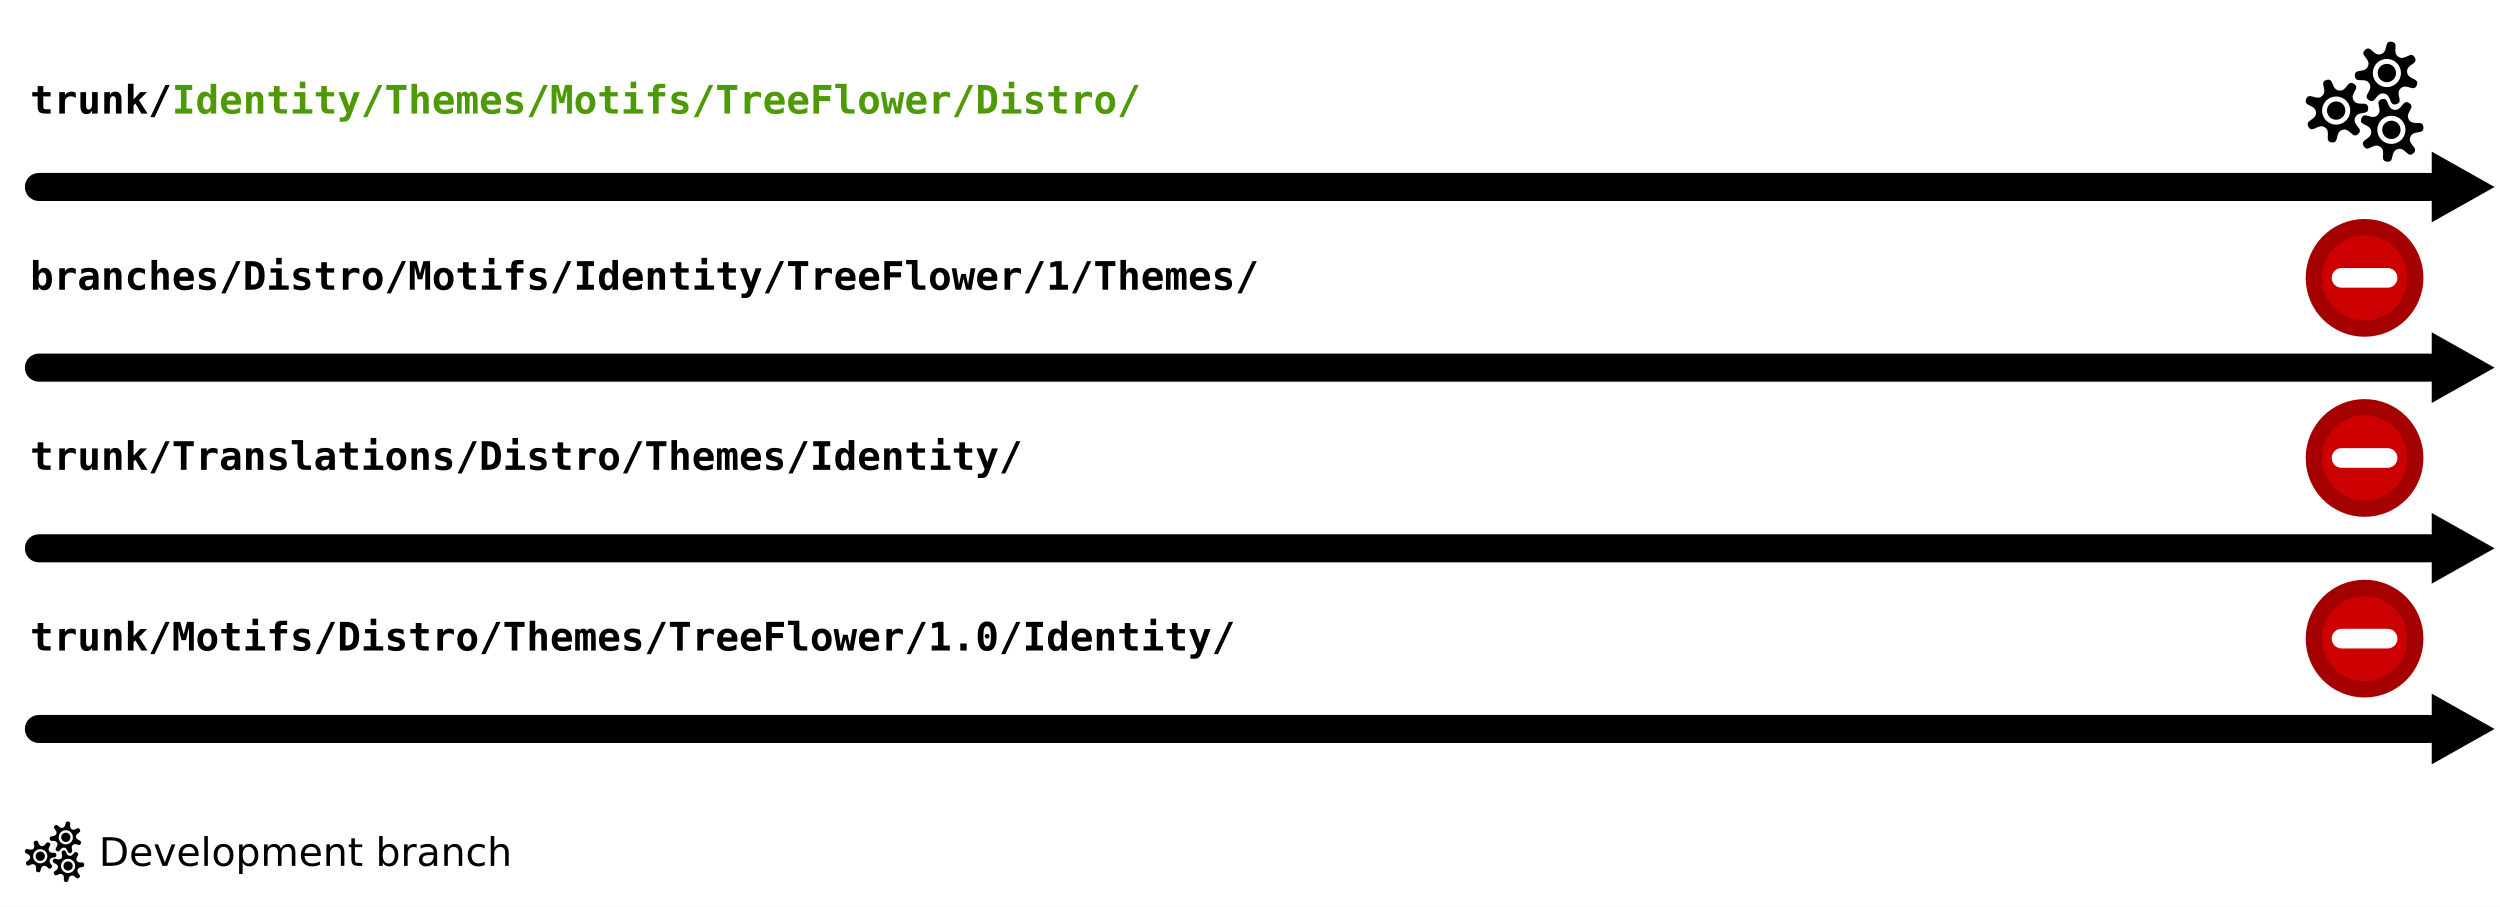
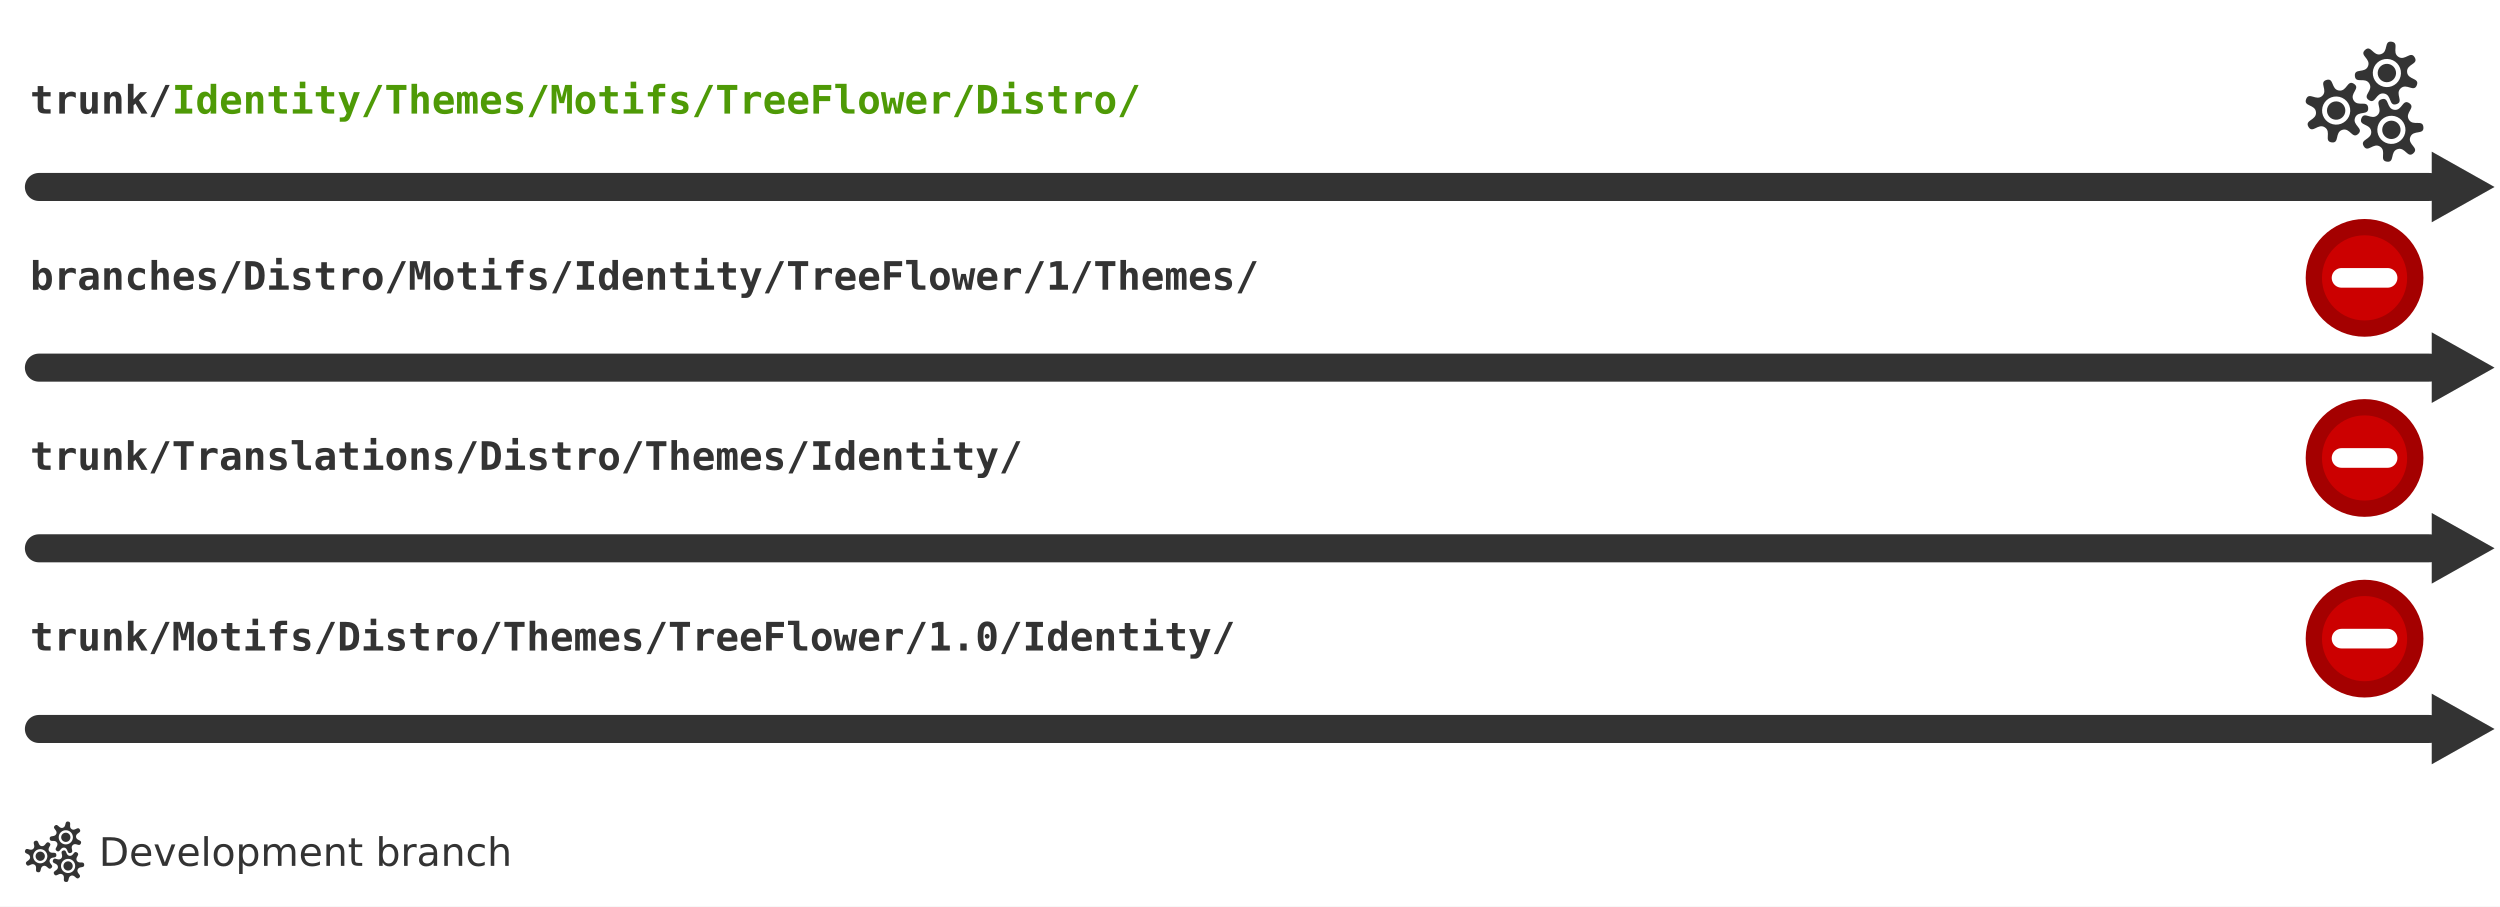
<svg xmlns="http://www.w3.org/2000/svg" xmlns:xlink="http://www.w3.org/1999/xlink" width="636.912" height="230.953" id="svg2" version="1.0">
-   <defs id="defs4">
-     <linearGradient id="linearGradient5097">
-       <stop style="stop-color:#ffffff;stop-opacity:1;" offset="0" id="stop5099" />
-       <stop style="stop-color:#ffffff;stop-opacity:0;" offset="1" id="stop5101" />
-     </linearGradient>
-     <radialGradient xlink:href="#linearGradient5097" id="radialGradient5113" cx="80.359" cy="613.362" fx="80.359" fy="613.362" r="324.67" gradientTransform="matrix(1.044002,0,0,0.4543958,10.79415,328.391)" gradientUnits="userSpaceOnUse" />
-   </defs>
+   <defs id="defs4" />
  <g id="layer1" transform="translate(228.3513,-483.8732)">
    <rect style="opacity:1;fill:#ffffff;fill-opacity:1;stroke:none;stroke-width:1.379;stroke-linecap:round;stroke-linejoin:round;stroke-miterlimit:4;stroke-dasharray:none;stroke-dashoffset:0;stroke-opacity:1" id="CENTOSARTWORK" width="636.912" height="230.953" x="-228.351" y="483.873" />
    <g id="g3391" transform="matrix(1.99486,0,0,1.99486,-288.3265,-572.973)">
-       <rect ry="0.88" rx="0.88" y="454.811" x="31.32" height="7.57" width="12.248" id="rect3379" style="opacity:1;fill:#000000;fill-opacity:1;stroke:none;stroke-width:30;stroke-linecap:round;stroke-linejoin:miter;stroke-miterlimit:4;stroke-dasharray:none;stroke-dashoffset:0;stroke-opacity:1" />
-       <path transform="matrix(0.1268335,0,0,0.1268335,32.29058,396.4382)" d="M 71.701,464.413 A 31.07,31.07 0 1 1 9.56,464.413 A 31.07,31.07 0 1 1 71.701,464.413 z" id="path3381" style="opacity:1;fill:none;fill-opacity:1;stroke:#000000;stroke-width:14.03;stroke-linecap:round;stroke-linejoin:miter;stroke-miterlimit:4;stroke-dasharray:none;stroke-dashoffset:0;stroke-opacity:1" />
+       <rect ry="0.88" rx="0.88" y="454.811" x="31.32" height="7.57" width="12.248" id="rect3379" style="opacity:1;fill:#333333;fill-opacity:1;stroke:none;stroke-width:30;stroke-linecap:round;stroke-linejoin:miter;stroke-miterlimit:4;stroke-dasharray:none;stroke-dashoffset:0;stroke-opacity:1" />
+       <path transform="matrix(0.1268335,0,0,0.1268335,32.29058,396.4382)" d="M 71.701,464.413 A 31.07,31.07 0 1 1 9.56,464.413 A 31.07,31.07 0 1 1 71.701,464.413 z" id="path3381" style="opacity:1;fill:none;fill-opacity:1;stroke:#333333;stroke-width:14.03;stroke-linecap:round;stroke-linejoin:miter;stroke-miterlimit:4;stroke-dasharray:none;stroke-dashoffset:0;stroke-opacity:1" />
      <g transform="matrix(1.053512,0,0,1.053512,-2.003688,-26.18033)" id="g3387">
        <path style="opacity:1;fill:#ffffff;fill-opacity:1;stroke:none;stroke-width:2;stroke-linecap:round;stroke-linejoin:miter;stroke-miterlimit:4;stroke-dasharray:none;stroke-dashoffset:0;stroke-opacity:1" id="path3383" d="M 39.152,458.605 A 1.972,1.972 0 1 1 35.209,458.605 A 1.972,1.972 0 1 1 39.152,458.605 z" transform="matrix(0.4895582,0,0,0.4949237,19.24201,232.8131)" />
        <path transform="matrix(0.3109868,0,0,0.4949237,25.88134,233.5437)" d="M 39.152,458.605 A 1.972,1.972 0 1 1 35.209,458.605 A 1.972,1.972 0 1 1 39.152,458.605 z" id="path3385" style="opacity:1;fill:#ffffff;fill-opacity:1;stroke:none;stroke-width:2;stroke-linecap:round;stroke-linejoin:miter;stroke-miterlimit:4;stroke-dasharray:none;stroke-dashoffset:0;stroke-opacity:1" />
      </g>
      <path id="path3593" d="M 32.73,456.777 L 31.604,456.777" style="fill:none;fill-rule:evenodd;stroke:#ffffff;stroke-width:0.568;stroke-linecap:round;stroke-linejoin:miter;stroke-miterlimit:4;stroke-dasharray:none;stroke-opacity:1" />
      <path style="fill:none;fill-rule:evenodd;stroke:#ffffff;stroke-width:0.568;stroke-linecap:round;stroke-linejoin:miter;stroke-miterlimit:4;stroke-dasharray:none;stroke-opacity:1" d="M 32.73,460.881 L 31.604,460.881" id="path3595" />
      <path id="path3597" d="M 32.73,458.829 L 31.604,458.829" style="fill:none;fill-rule:evenodd;stroke:#ffffff;stroke-width:0.568;stroke-linecap:round;stroke-linejoin:miter;stroke-miterlimit:4;stroke-dasharray:none;stroke-opacity:1" />
      <use x="0" y="0" xlink:href="#path3593" id="use3599" transform="translate(10.5533,0)" width="744.094" height="1052.362" />
      <use x="0" y="0" xlink:href="#path3595" id="use3601" transform="translate(10.5533,0)" width="744.094" height="1052.362" />
      <use x="0" y="0" xlink:href="#path3597" id="use3603" transform="translate(10.5533,0)" width="744.094" height="1052.362" />
    </g>
-     <g id="g3464" transform="matrix(1.748687,7.0246696e-2,-7.0246696e-2,1.748687,-196.3429,-352.5242)" style="fill:#000000">
-       <g id="g3448" transform="translate(1.011923,0.8513383)" style="fill:#000000">
-         <path style="fill:#000000;fill-opacity:1;stroke:none;stroke-width:2;stroke-linecap:round;stroke-linejoin:miter;stroke-miterlimit:4;stroke-dasharray:none;stroke-dashoffset:0;stroke-opacity:1" id="path3398" d="M -63.899,485.465 C -69.086,491.084 -59.634,497.68 -66.745,500.493 C -73.857,503.305 -71.472,492.028 -79.1,491.476 C -86.727,490.924 -85.991,502.427 -92.623,498.62 C -99.256,494.814 -88.952,489.647 -93.277,483.34 C -97.601,477.032 -106.135,484.78 -107.294,477.221 C -108.454,469.662 -97.99,474.496 -95.754,467.183 C -93.519,459.869 -104.898,458.028 -99.711,452.408 C -94.524,446.789 -91.779,457.984 -84.667,455.172 C -77.556,452.359 -83.211,442.315 -75.583,442.867 C -67.956,443.419 -74.997,452.545 -68.364,456.351 C -61.732,460.158 -57.404,449.474 -53.08,455.782 C -48.756,462.089 -60.281,462.274 -59.122,469.833 C -57.962,477.392 -46.912,474.114 -49.147,481.428 C -51.382,488.741 -58.712,479.846 -63.899,485.465 z" transform="matrix(0.1945715,0.1005164,-0.1005164,0.1945715,97.41442,311.9093)" />
-         <path style="fill:#000000;fill-opacity:1;stroke:#ffffff;stroke-width:1.512;stroke-linecap:round;stroke-linejoin:miter;stroke-miterlimit:4;stroke-dasharray:none;stroke-dashoffset:0;stroke-opacity:1" id="path3400" d="M 82.058,454.455 A 3.585,3.585 0 1 1 74.888,454.455 A 3.585,3.585 0 1 1 82.058,454.455 z" transform="matrix(0.6612406,0,0,0.6612406,-17.11405,95.56287)" />
+     <g id="g3464" transform="matrix(1.748687,7.0246696e-2,-7.0246696e-2,1.748687,-196.3429,-352.5242)" style="fill:#333333">
+       <g id="g3448" transform="translate(1.011923,0.8513383)" style="fill:#333333">
+         <path style="fill:#333333;fill-opacity:1;stroke:none;stroke-width:2;stroke-linecap:round;stroke-linejoin:miter;stroke-miterlimit:4;stroke-dasharray:none;stroke-dashoffset:0;stroke-opacity:1" id="path3398" d="M -63.899,485.465 C -69.086,491.084 -59.634,497.68 -66.745,500.493 C -73.857,503.305 -71.472,492.028 -79.1,491.476 C -86.727,490.924 -85.991,502.427 -92.623,498.62 C -99.256,494.814 -88.952,489.647 -93.277,483.34 C -97.601,477.032 -106.135,484.78 -107.294,477.221 C -108.454,469.662 -97.99,474.496 -95.754,467.183 C -93.519,459.869 -104.898,458.028 -99.711,452.408 C -94.524,446.789 -91.779,457.984 -84.667,455.172 C -77.556,452.359 -83.211,442.315 -75.583,442.867 C -67.956,443.419 -74.997,452.545 -68.364,456.351 C -61.732,460.158 -57.404,449.474 -53.08,455.782 C -48.756,462.089 -60.281,462.274 -59.122,469.833 C -57.962,477.392 -46.912,474.114 -49.147,481.428 C -51.382,488.741 -58.712,479.846 -63.899,485.465 z" transform="matrix(0.1945715,0.1005164,-0.1005164,0.1945715,97.41442,311.9093)" />
+         <path style="fill:#333333;fill-opacity:1;stroke:#ffffff;stroke-width:1.512;stroke-linecap:round;stroke-linejoin:miter;stroke-miterlimit:4;stroke-dasharray:none;stroke-dashoffset:0;stroke-opacity:1" id="path3400" d="M 82.058,454.455 A 3.585,3.585 0 1 1 74.888,454.455 A 3.585,3.585 0 1 1 82.058,454.455 z" transform="matrix(0.6612406,0,0,0.6612406,-17.11405,95.56287)" />
      </g>
-       <g transform="translate(12.4176,4.32646)" id="g3511" style="fill:#000000">
-         <path transform="matrix(0.1945715,0.1005164,-0.1005164,0.1945715,97.41442,311.9093)" d="M -63.899,485.465 C -69.086,491.084 -59.634,497.68 -66.745,500.493 C -73.857,503.305 -71.472,492.028 -79.1,491.476 C -86.727,490.924 -85.991,502.427 -92.623,498.62 C -99.256,494.814 -88.952,489.647 -93.277,483.34 C -97.601,477.032 -106.135,484.78 -107.294,477.221 C -108.454,469.662 -97.99,474.496 -95.754,467.183 C -93.519,459.869 -104.898,458.028 -99.711,452.408 C -94.524,446.789 -91.779,457.984 -84.667,455.172 C -77.556,452.359 -83.211,442.315 -75.583,442.867 C -67.956,443.419 -74.997,452.545 -68.364,456.351 C -61.732,460.158 -57.404,449.474 -53.08,455.782 C -48.756,462.089 -60.281,462.274 -59.122,469.833 C -57.962,477.392 -46.912,474.114 -49.147,481.428 C -51.382,488.741 -58.712,479.846 -63.899,485.465 z" id="path3513" style="fill:#000000;fill-opacity:1;stroke:none;stroke-width:2;stroke-linecap:round;stroke-linejoin:miter;stroke-miterlimit:4;stroke-dasharray:none;stroke-dashoffset:0;stroke-opacity:1" />
-         <path transform="matrix(0.6612406,0,0,0.6612406,-17.11405,95.56287)" d="M 82.058,454.455 A 3.585,3.585 0 1 1 74.888,454.455 A 3.585,3.585 0 1 1 82.058,454.455 z" id="path3515" style="fill:#000000;fill-opacity:1;stroke:#ffffff;stroke-width:1.512;stroke-linecap:round;stroke-linejoin:miter;stroke-miterlimit:4;stroke-dasharray:none;stroke-dashoffset:0;stroke-opacity:1" />
+       <g transform="translate(12.4176,4.32646)" id="g3511" style="fill:#333333">
+         <path transform="matrix(0.1945715,0.1005164,-0.1005164,0.1945715,97.41442,311.9093)" d="M -63.899,485.465 C -69.086,491.084 -59.634,497.68 -66.745,500.493 C -73.857,503.305 -71.472,492.028 -79.1,491.476 C -86.727,490.924 -85.991,502.427 -92.623,498.62 C -99.256,494.814 -88.952,489.647 -93.277,483.34 C -97.601,477.032 -106.135,484.78 -107.294,477.221 C -108.454,469.662 -97.99,474.496 -95.754,467.183 C -93.519,459.869 -104.898,458.028 -99.711,452.408 C -94.524,446.789 -91.779,457.984 -84.667,455.172 C -77.556,452.359 -83.211,442.315 -75.583,442.867 C -67.956,443.419 -74.997,452.545 -68.364,456.351 C -61.732,460.158 -57.404,449.474 -53.08,455.782 C -48.756,462.089 -60.281,462.274 -59.122,469.833 C -57.962,477.392 -46.912,474.114 -49.147,481.428 C -51.382,488.741 -58.712,479.846 -63.899,485.465 z" id="path3513" style="fill:#333333;fill-opacity:1;stroke:none;stroke-width:2;stroke-linecap:round;stroke-linejoin:miter;stroke-miterlimit:4;stroke-dasharray:none;stroke-dashoffset:0;stroke-opacity:1" />
+         <path transform="matrix(0.6612406,0,0,0.6612406,-17.11405,95.56287)" d="M 82.058,454.455 A 3.585,3.585 0 1 1 74.888,454.455 A 3.585,3.585 0 1 1 82.058,454.455 z" id="path3515" style="fill:#333333;fill-opacity:1;stroke:#ffffff;stroke-width:1.512;stroke-linecap:round;stroke-linejoin:miter;stroke-miterlimit:4;stroke-dasharray:none;stroke-dashoffset:0;stroke-opacity:1" />
      </g>
-       <g id="g3517" transform="translate(11.03246,-7.207829)" style="fill:#000000">
-         <path style="fill:#000000;fill-opacity:1;stroke:none;stroke-width:2;stroke-linecap:round;stroke-linejoin:miter;stroke-miterlimit:4;stroke-dasharray:none;stroke-dashoffset:0;stroke-opacity:1" id="path3519" d="M -63.899,485.465 C -69.086,491.084 -59.634,497.68 -66.745,500.493 C -73.857,503.305 -71.472,492.028 -79.1,491.476 C -86.727,490.924 -85.991,502.427 -92.623,498.62 C -99.256,494.814 -88.952,489.647 -93.277,483.34 C -97.601,477.032 -106.135,484.78 -107.294,477.221 C -108.454,469.662 -97.99,474.496 -95.754,467.183 C -93.519,459.869 -104.898,458.028 -99.711,452.408 C -94.524,446.789 -91.779,457.984 -84.667,455.172 C -77.556,452.359 -83.211,442.315 -75.583,442.867 C -67.956,443.419 -74.997,452.545 -68.364,456.351 C -61.732,460.158 -57.404,449.474 -53.08,455.782 C -48.756,462.089 -60.281,462.274 -59.122,469.833 C -57.962,477.392 -46.912,474.114 -49.147,481.428 C -51.382,488.741 -58.712,479.846 -63.899,485.465 z" transform="matrix(0.218856,7.9782205e-3,-7.9782205e-3,0.218856,55.57059,293.3309)" />
-         <path style="fill:#000000;fill-opacity:1;stroke:#ffffff;stroke-width:1.512;stroke-linecap:round;stroke-linejoin:miter;stroke-miterlimit:4;stroke-dasharray:none;stroke-dashoffset:0;stroke-opacity:1" id="path3521" d="M 82.058,454.455 A 3.585,3.585 0 1 1 74.888,454.455 A 3.585,3.585 0 1 1 82.058,454.455 z" transform="matrix(0.6612406,0,0,0.6612406,-17.11405,95.56287)" />
+       <g id="g3517" transform="translate(11.03246,-7.207829)" style="fill:#333333">
+         <path style="fill:#333333;fill-opacity:1;stroke:none;stroke-width:2;stroke-linecap:round;stroke-linejoin:miter;stroke-miterlimit:4;stroke-dasharray:none;stroke-dashoffset:0;stroke-opacity:1" id="path3519" d="M -63.899,485.465 C -69.086,491.084 -59.634,497.68 -66.745,500.493 C -73.857,503.305 -71.472,492.028 -79.1,491.476 C -86.727,490.924 -85.991,502.427 -92.623,498.62 C -99.256,494.814 -88.952,489.647 -93.277,483.34 C -97.601,477.032 -106.135,484.78 -107.294,477.221 C -108.454,469.662 -97.99,474.496 -95.754,467.183 C -93.519,459.869 -104.898,458.028 -99.711,452.408 C -94.524,446.789 -91.779,457.984 -84.667,455.172 C -77.556,452.359 -83.211,442.315 -75.583,442.867 C -67.956,443.419 -74.997,452.545 -68.364,456.351 C -61.732,460.158 -57.404,449.474 -53.08,455.782 C -48.756,462.089 -60.281,462.274 -59.122,469.833 C -57.962,477.392 -46.912,474.114 -49.147,481.428 C -51.382,488.741 -58.712,479.846 -63.899,485.465 z" transform="matrix(0.218856,7.9782205e-3,-7.9782205e-3,0.218856,55.57059,293.3309)" />
+         <path style="fill:#333333;fill-opacity:1;stroke:#ffffff;stroke-width:1.512;stroke-linecap:round;stroke-linejoin:miter;stroke-miterlimit:4;stroke-dasharray:none;stroke-dashoffset:0;stroke-opacity:1" id="path3521" d="M 82.058,454.455 A 3.585,3.585 0 1 1 74.888,454.455 A 3.585,3.585 0 1 1 82.058,454.455 z" transform="matrix(0.6612406,0,0,0.6612406,-17.11405,95.56287)" />
      </g>
    </g>
-     <path style="fill:none;fill-rule:evenodd;stroke:#000000;stroke-width:7.139;stroke-linecap:round;stroke-linejoin:miter;stroke-miterlimit:4;stroke-dasharray:none;stroke-opacity:1" d="M -218.442,531.506 L 390.651,531.506" id="path2569" />
-     <text xml:space="preserve" style="font-size:10px;font-style:normal;font-variant:normal;font-weight:bold;font-stretch:normal;text-align:start;line-height:100%;writing-mode:lr-tb;text-anchor:start;fill:#000000;fill-opacity:1;stroke:none;stroke-width:1px;stroke-linecap:butt;stroke-linejoin:miter;stroke-opacity:1;font-family:DejaVu LGC Sans Mono;-inkscape-font-specification:DejaVu LGC Sans Mono Bold" x="-220.691" y="512.809" id="text3341">
+     <path style="fill:none;fill-rule:evenodd;stroke:#333333;stroke-width:7.139;stroke-linecap:round;stroke-linejoin:miter;stroke-miterlimit:4;stroke-dasharray:none;stroke-opacity:1" d="M -218.442,531.506 L 390.651,531.506" id="path2569" />
+     <text xml:space="preserve" style="font-size:10px;font-style:normal;font-variant:normal;font-weight:bold;font-stretch:normal;text-align:start;line-height:100%;writing-mode:lr-tb;text-anchor:start;fill:#333333;fill-opacity:1;stroke:none;stroke-width:1px;stroke-linecap:butt;stroke-linejoin:miter;stroke-opacity:1;font-family:DejaVu LGC Sans Mono;-inkscape-font-specification:DejaVu LGC Sans Mono Bold" x="-220.691" y="512.809" id="text3341">
      <tspan id="tspan3343" x="-220.691" y="512.809">trunk/<tspan id="tspan2748" style="fill:#4e9a06">Identity/Themes/Motifs/TreeFlower/Distro/</tspan>
      </tspan>
    </text>
-     <path style="fill:#000000;fill-opacity:1;stroke:none;stroke-width:5;stroke-linecap:round;stroke-linejoin:miter;stroke-miterlimit:4;stroke-dashoffset:0;stroke-opacity:1" d="M 391.168,540.506 L 391.168,522.506 L 407.168,531.506 L 391.168,540.506 z" id="path3347" />
+     <path style="fill:#333333;fill-opacity:1;stroke:none;stroke-width:5;stroke-linecap:round;stroke-linejoin:miter;stroke-miterlimit:4;stroke-dashoffset:0;stroke-opacity:1" d="M 391.168,540.506 L 391.168,522.506 L 407.168,531.506 L 391.168,540.506 z" id="path3347" />
    <use x="0" y="0" xlink:href="#g3464" id="use3579" transform="matrix(0.7142857,0,0,0.7142857,482.2792,266.274)" width="744.094" height="1052.362" />
-     <path id="path2704" d="M -218.442,577.534 L 390.651,577.534" style="fill:none;fill-rule:evenodd;stroke:#000000;stroke-width:7.139;stroke-linecap:round;stroke-linejoin:miter;stroke-miterlimit:4;stroke-dasharray:none;stroke-opacity:1" />
-     <text id="text2706" y="557.693" x="-220.691" style="font-size:10px;font-style:normal;font-variant:normal;font-weight:bold;font-stretch:normal;text-align:start;line-height:100%;writing-mode:lr-tb;text-anchor:start;fill:#000000;fill-opacity:1;stroke:none;stroke-width:1px;stroke-linecap:butt;stroke-linejoin:miter;stroke-opacity:1;font-family:DejaVu LGC Sans Mono;-inkscape-font-specification:DejaVu LGC Sans Mono Bold" xml:space="preserve">
+     <path id="path2704" d="M -218.442,577.534 L 390.651,577.534" style="fill:none;fill-rule:evenodd;stroke:#333333;stroke-width:7.139;stroke-linecap:round;stroke-linejoin:miter;stroke-miterlimit:4;stroke-dasharray:none;stroke-opacity:1" />
+     <text id="text2706" y="557.693" x="-220.691" style="font-size:10px;font-style:normal;font-variant:normal;font-weight:bold;font-stretch:normal;text-align:start;line-height:100%;writing-mode:lr-tb;text-anchor:start;fill:#333333;fill-opacity:1;stroke:none;stroke-width:1px;stroke-linecap:butt;stroke-linejoin:miter;stroke-opacity:1;font-family:DejaVu LGC Sans Mono;-inkscape-font-specification:DejaVu LGC Sans Mono Bold" xml:space="preserve">
      <tspan y="557.693" x="-220.691" id="tspan2708">branches/Distro/Motifs/Identity/TreeFlower/1/Themes/</tspan>
    </text>
-     <path id="path2710" d="M 391.168,586.534 L 391.168,568.534 L 407.168,577.534 L 391.168,586.534 z" style="fill:#000000;fill-opacity:1;stroke:none;stroke-width:5;stroke-linecap:round;stroke-linejoin:miter;stroke-miterlimit:4;stroke-dashoffset:0;stroke-opacity:1" />
-     <path style="fill:none;fill-rule:evenodd;stroke:#000000;stroke-width:7.139;stroke-linecap:round;stroke-linejoin:miter;stroke-miterlimit:4;stroke-dasharray:none;stroke-opacity:1" d="M -218.442,623.561 L 390.651,623.561" id="path2716" />
-     <text xml:space="preserve" style="font-size:10px;font-style:normal;font-variant:normal;font-weight:bold;font-stretch:normal;text-align:start;line-height:100%;writing-mode:lr-tb;text-anchor:start;fill:#000000;fill-opacity:1;stroke:none;stroke-width:1px;stroke-linecap:butt;stroke-linejoin:miter;stroke-opacity:1;font-family:DejaVu LGC Sans Mono;-inkscape-font-specification:DejaVu LGC Sans Mono Bold" x="-220.691" y="603.577" id="text2718">
+     <path id="path2710" d="M 391.168,586.534 L 391.168,568.534 L 407.168,577.534 L 391.168,586.534 z" style="fill:#333333;fill-opacity:1;stroke:none;stroke-width:5;stroke-linecap:round;stroke-linejoin:miter;stroke-miterlimit:4;stroke-dashoffset:0;stroke-opacity:1" />
+     <path style="fill:none;fill-rule:evenodd;stroke:#333333;stroke-width:7.139;stroke-linecap:round;stroke-linejoin:miter;stroke-miterlimit:4;stroke-dasharray:none;stroke-opacity:1" d="M -218.442,623.561 L 390.651,623.561" id="path2716" />
+     <text xml:space="preserve" style="font-size:10px;font-style:normal;font-variant:normal;font-weight:bold;font-stretch:normal;text-align:start;line-height:100%;writing-mode:lr-tb;text-anchor:start;fill:#333333;fill-opacity:1;stroke:none;stroke-width:1px;stroke-linecap:butt;stroke-linejoin:miter;stroke-opacity:1;font-family:DejaVu LGC Sans Mono;-inkscape-font-specification:DejaVu LGC Sans Mono Bold" x="-220.691" y="603.577" id="text2718">
      <tspan id="tspan2720" x="-220.691" y="603.577">trunk/Translations/Distro/Themes/Identity/</tspan>
    </text>
-     <path style="fill:#000000;fill-opacity:1;stroke:none;stroke-width:5;stroke-linecap:round;stroke-linejoin:miter;stroke-miterlimit:4;stroke-dashoffset:0;stroke-opacity:1" d="M 391.168,632.561 L 391.168,614.561 L 407.168,623.561 L 391.168,632.561 z" id="path2722" />
-     <path id="path2762" d="M -218.442,669.589 L 390.651,669.589" style="fill:none;fill-rule:evenodd;stroke:#000000;stroke-width:7.139;stroke-linecap:round;stroke-linejoin:miter;stroke-miterlimit:4;stroke-dasharray:none;stroke-opacity:1" />
-     <text id="text2764" y="649.605" x="-220.691" style="font-size:10px;font-style:normal;font-variant:normal;font-weight:bold;font-stretch:normal;text-align:start;line-height:100%;writing-mode:lr-tb;text-anchor:start;fill:#000000;fill-opacity:1;stroke:none;stroke-width:1px;stroke-linecap:butt;stroke-linejoin:miter;stroke-opacity:1;font-family:DejaVu LGC Sans Mono;-inkscape-font-specification:DejaVu LGC Sans Mono Bold" xml:space="preserve">
+     <path style="fill:#333333;fill-opacity:1;stroke:none;stroke-width:5;stroke-linecap:round;stroke-linejoin:miter;stroke-miterlimit:4;stroke-dashoffset:0;stroke-opacity:1" d="M 391.168,632.561 L 391.168,614.561 L 407.168,623.561 L 391.168,632.561 z" id="path2722" />
+     <path id="path2762" d="M -218.442,669.589 L 390.651,669.589" style="fill:none;fill-rule:evenodd;stroke:#333333;stroke-width:7.139;stroke-linecap:round;stroke-linejoin:miter;stroke-miterlimit:4;stroke-dasharray:none;stroke-opacity:1" />
+     <text id="text2764" y="649.605" x="-220.691" style="font-size:10px;font-style:normal;font-variant:normal;font-weight:bold;font-stretch:normal;text-align:start;line-height:100%;writing-mode:lr-tb;text-anchor:start;fill:#333333;fill-opacity:1;stroke:none;stroke-width:1px;stroke-linecap:butt;stroke-linejoin:miter;stroke-opacity:1;font-family:DejaVu LGC Sans Mono;-inkscape-font-specification:DejaVu LGC Sans Mono Bold" xml:space="preserve">
      <tspan y="649.605" x="-220.691" id="tspan2766">trunk/Motifs/Distro/Themes/TreeFlower/1.0/Identity/</tspan>
    </text>
    <g id="g3546" transform="translate(0,-25.83455)">
      <use height="284" width="650" transform="matrix(0.3600238,0,0,0.3600238,-159.9025,603.9707)" id="use2956" xlink:href="#g3464" y="0" x="0" />
-       <text xml:space="preserve" style="font-size:10px;font-style:normal;font-variant:normal;font-weight:normal;font-stretch:normal;text-indent:0;text-align:start;text-decoration:none;line-height:125%;letter-spacing:normal;word-spacing:normal;text-transform:none;direction:ltr;block-progression:tb;writing-mode:lr-tb;text-anchor:start;fill:#000000;fill-opacity:1;fill-rule:nonzero;stroke:none;stroke-width:1px;stroke-linecap:butt;stroke-linejoin:miter;marker:none;marker-start:none;marker-mid:none;marker-end:none;stroke-miterlimit:4;stroke-dasharray:none;stroke-dashoffset:0;stroke-opacity:1;visibility:visible;display:inline;overflow:visible;enable-background:accumulate;font-family:DejaVu LGC Sans;-inkscape-font-specification:DejaVu LGC Sans" x="-203.16" y="730.298" id="text2958">
+       <text xml:space="preserve" style="font-size:10px;font-style:normal;font-variant:normal;font-weight:normal;font-stretch:normal;text-indent:0;text-align:start;text-decoration:none;line-height:125%;letter-spacing:normal;word-spacing:normal;text-transform:none;direction:ltr;block-progression:tb;writing-mode:lr-tb;text-anchor:start;fill:#333333;fill-opacity:1;fill-rule:nonzero;stroke:none;stroke-width:1px;stroke-linecap:butt;stroke-linejoin:miter;marker:none;marker-start:none;marker-mid:none;marker-end:none;stroke-miterlimit:4;stroke-dasharray:none;stroke-dashoffset:0;stroke-opacity:1;visibility:visible;display:inline;overflow:visible;enable-background:accumulate;font-family:DejaVu LGC Sans;-inkscape-font-specification:DejaVu LGC Sans" x="-203.16" y="730.298" id="text2958">
        <tspan id="tspan2960" x="-203.16" y="730.298">Development branch</tspan>
      </text>
    </g>
    <g id="g3472" transform="matrix(0.4150386,0,0,0.4150386,21.17918,169.025)" style="stroke:#f57900">
      <path transform="translate(-227.8228,489.4293)" d="M 31.883,-87.634 A 31.141,31.141 0 1 1 -30.4,-87.634 A 31.141,31.141 0 1 1 31.883,-87.634 z" id="path2698" style="opacity:1;fill:#cc0000;fill-opacity:1;stroke:#a40000;stroke-width:10;stroke-linecap:round;stroke-linejoin:round;stroke-miterlimit:4;stroke-dasharray:none;stroke-dashoffset:0;stroke-opacity:1" />
      <path id="path3470" d="M -241.216,401.795 L -212.946,401.795" style="fill:none;fill-rule:evenodd;stroke:#ffffff;stroke-width:12.047;stroke-linecap:round;stroke-linejoin:miter;stroke-miterlimit:4;stroke-dasharray:none;stroke-opacity:1" />
    </g>
    <use x="0" y="0" xlink:href="#g3472" id="use3496" transform="translate(447.1239,218.8776)" width="636.912" height="251.953" />
    <use height="251.953" width="636.912" transform="translate(447.1239,264.7622)" id="use3521" xlink:href="#g3472" y="0" x="0" />
    <use x="0" y="0" xlink:href="#g3472" id="use3533" transform="translate(447.1239,310.7898)" width="636.912" height="251.953" />
-     <path id="path3541" d="M 391.168,678.589 L 391.168,660.589 L 407.168,669.589 L 391.168,678.589 z" style="fill:#000000;fill-opacity:1;stroke:none;stroke-width:5;stroke-linecap:round;stroke-linejoin:miter;stroke-miterlimit:4;stroke-dashoffset:0;stroke-opacity:1" />
+     <path id="path3541" d="M 391.168,678.589 L 391.168,660.589 L 407.168,669.589 L 391.168,678.589 z" style="fill:#333333;fill-opacity:1;stroke:none;stroke-width:5;stroke-linecap:round;stroke-linejoin:miter;stroke-miterlimit:4;stroke-dashoffset:0;stroke-opacity:1" />
  </g>
</svg>
